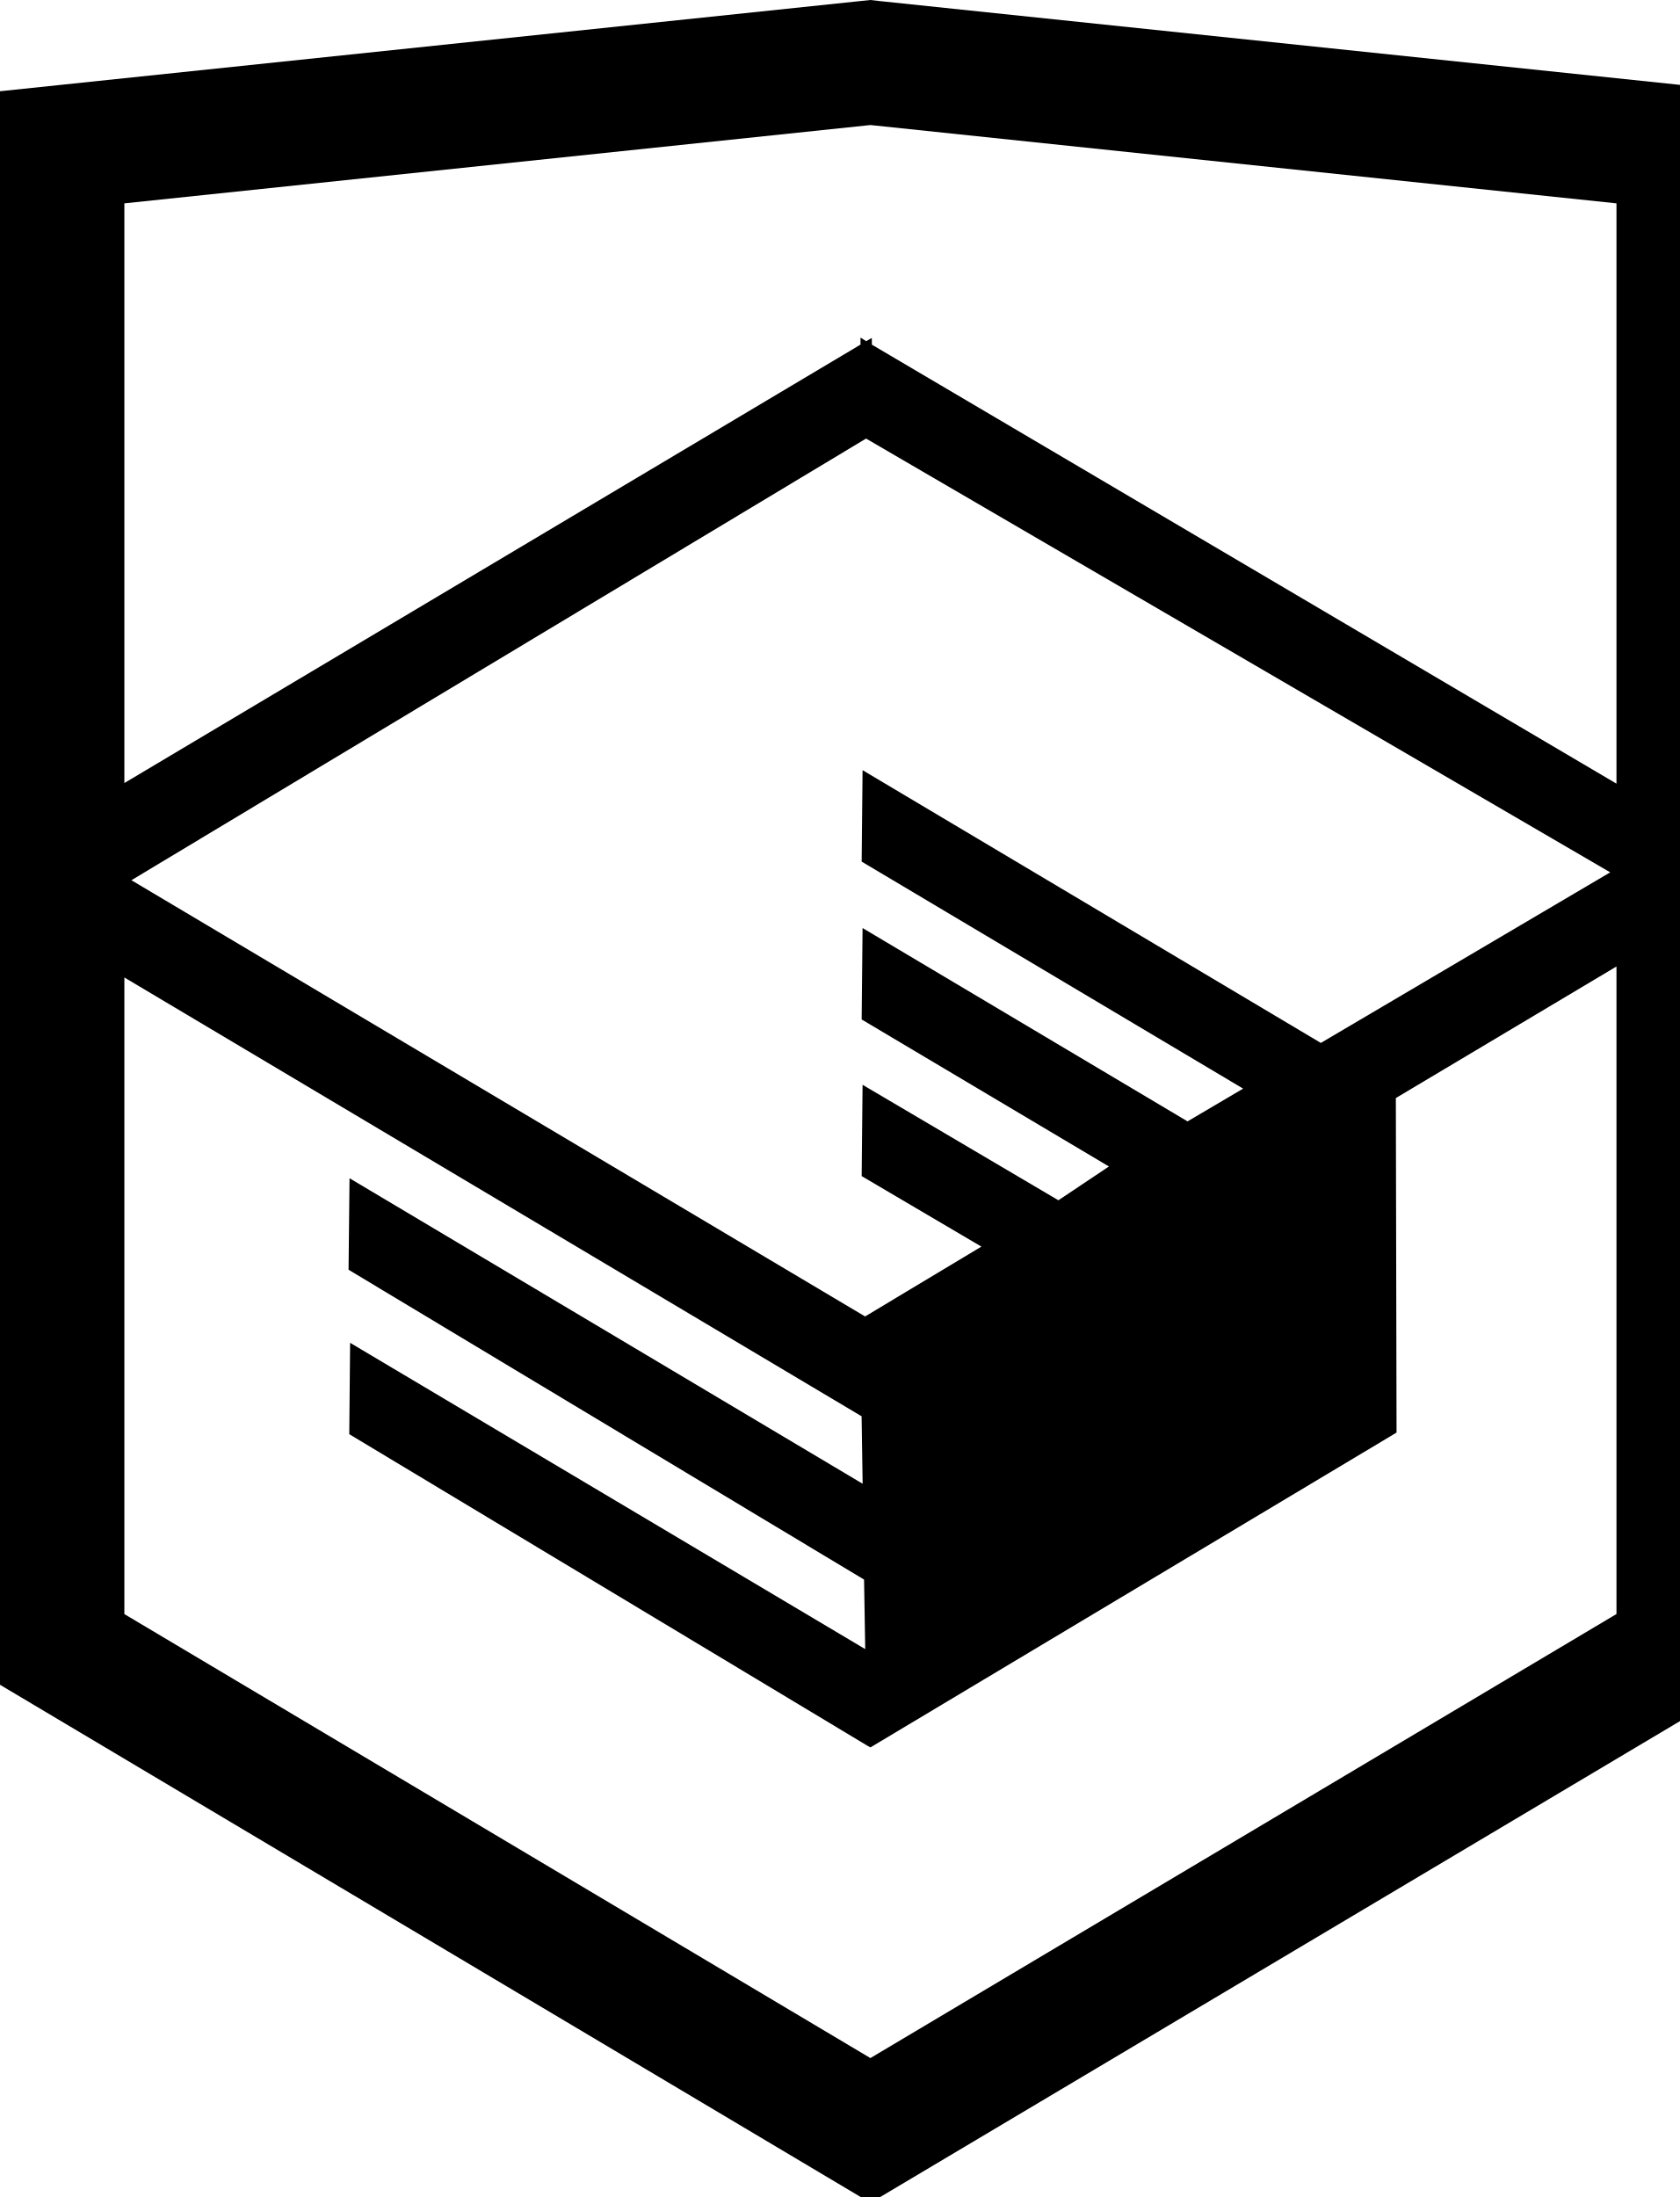
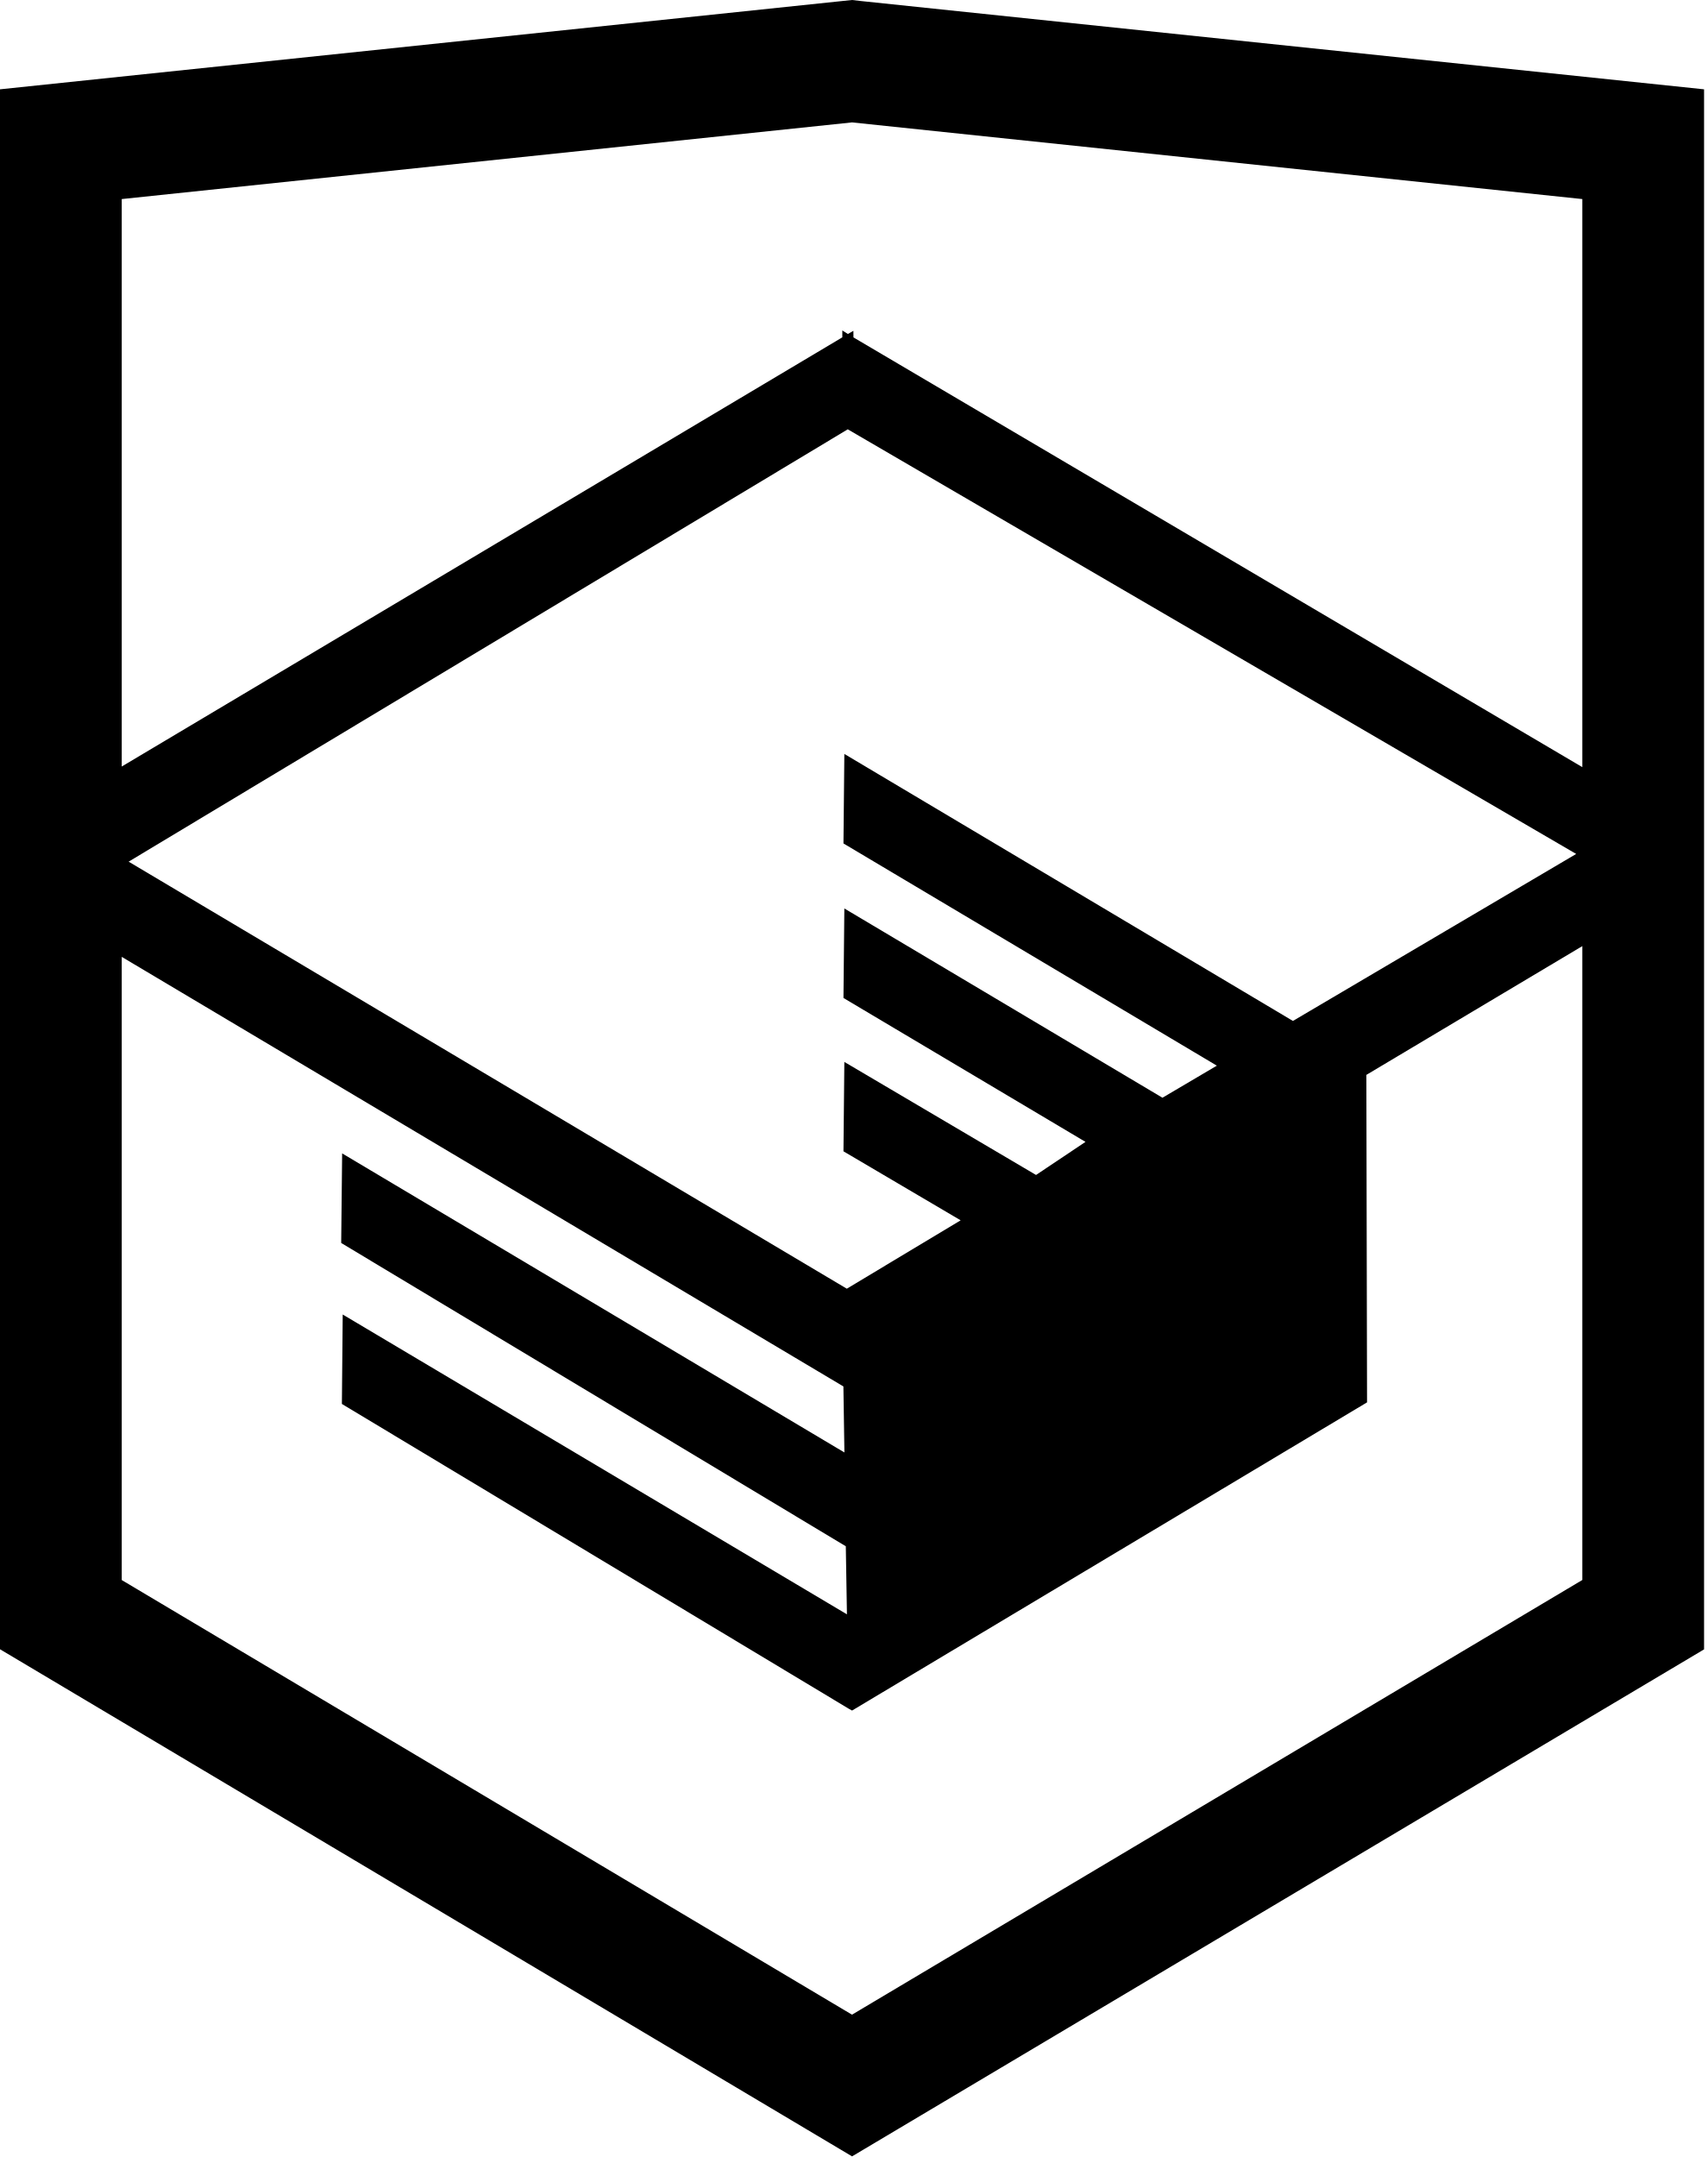
- <svg id="logo-htmlacademy" viewBox="0 0 26 34">
+ <svg id="logo-htmlacademy" viewBox="0 0 27 34.1">
  <path d="M13.62.017L13.472 0 0 1.412v24.661l13.473 8.017 13.43-7.99.042-.025V1.412L13.62.017zm11.399 12.11L13.495 5.334l-.001-.104-.087.05-.088-.056v.109L1.925 12.118V3.147l11.548-1.212L25.02 3.147v8.98zm-11.614-5.34L24.923 13.5l-4.479 2.64-7.093-4.221-.014 1.415 5.904 3.513-.86.507-5.03-2.992-.014 1.415 3.827 2.275-.782.523-3.031-1.787-.014 1.413 1.853 1.091-1.8 1.081-11.356-6.751 11.371-6.835zm-11.48 8.34l11.411 6.791.016 1.044-7.942-4.728-.015 1.416 7.979 4.795.018 1.076-7.973-4.74-.013 1.414 8.021 4.822.046.025 8.143-4.872-.011-5.177 3.415-2.036v10.021L13.472 31.85 1.925 24.979v-9.852z" />
</svg>
